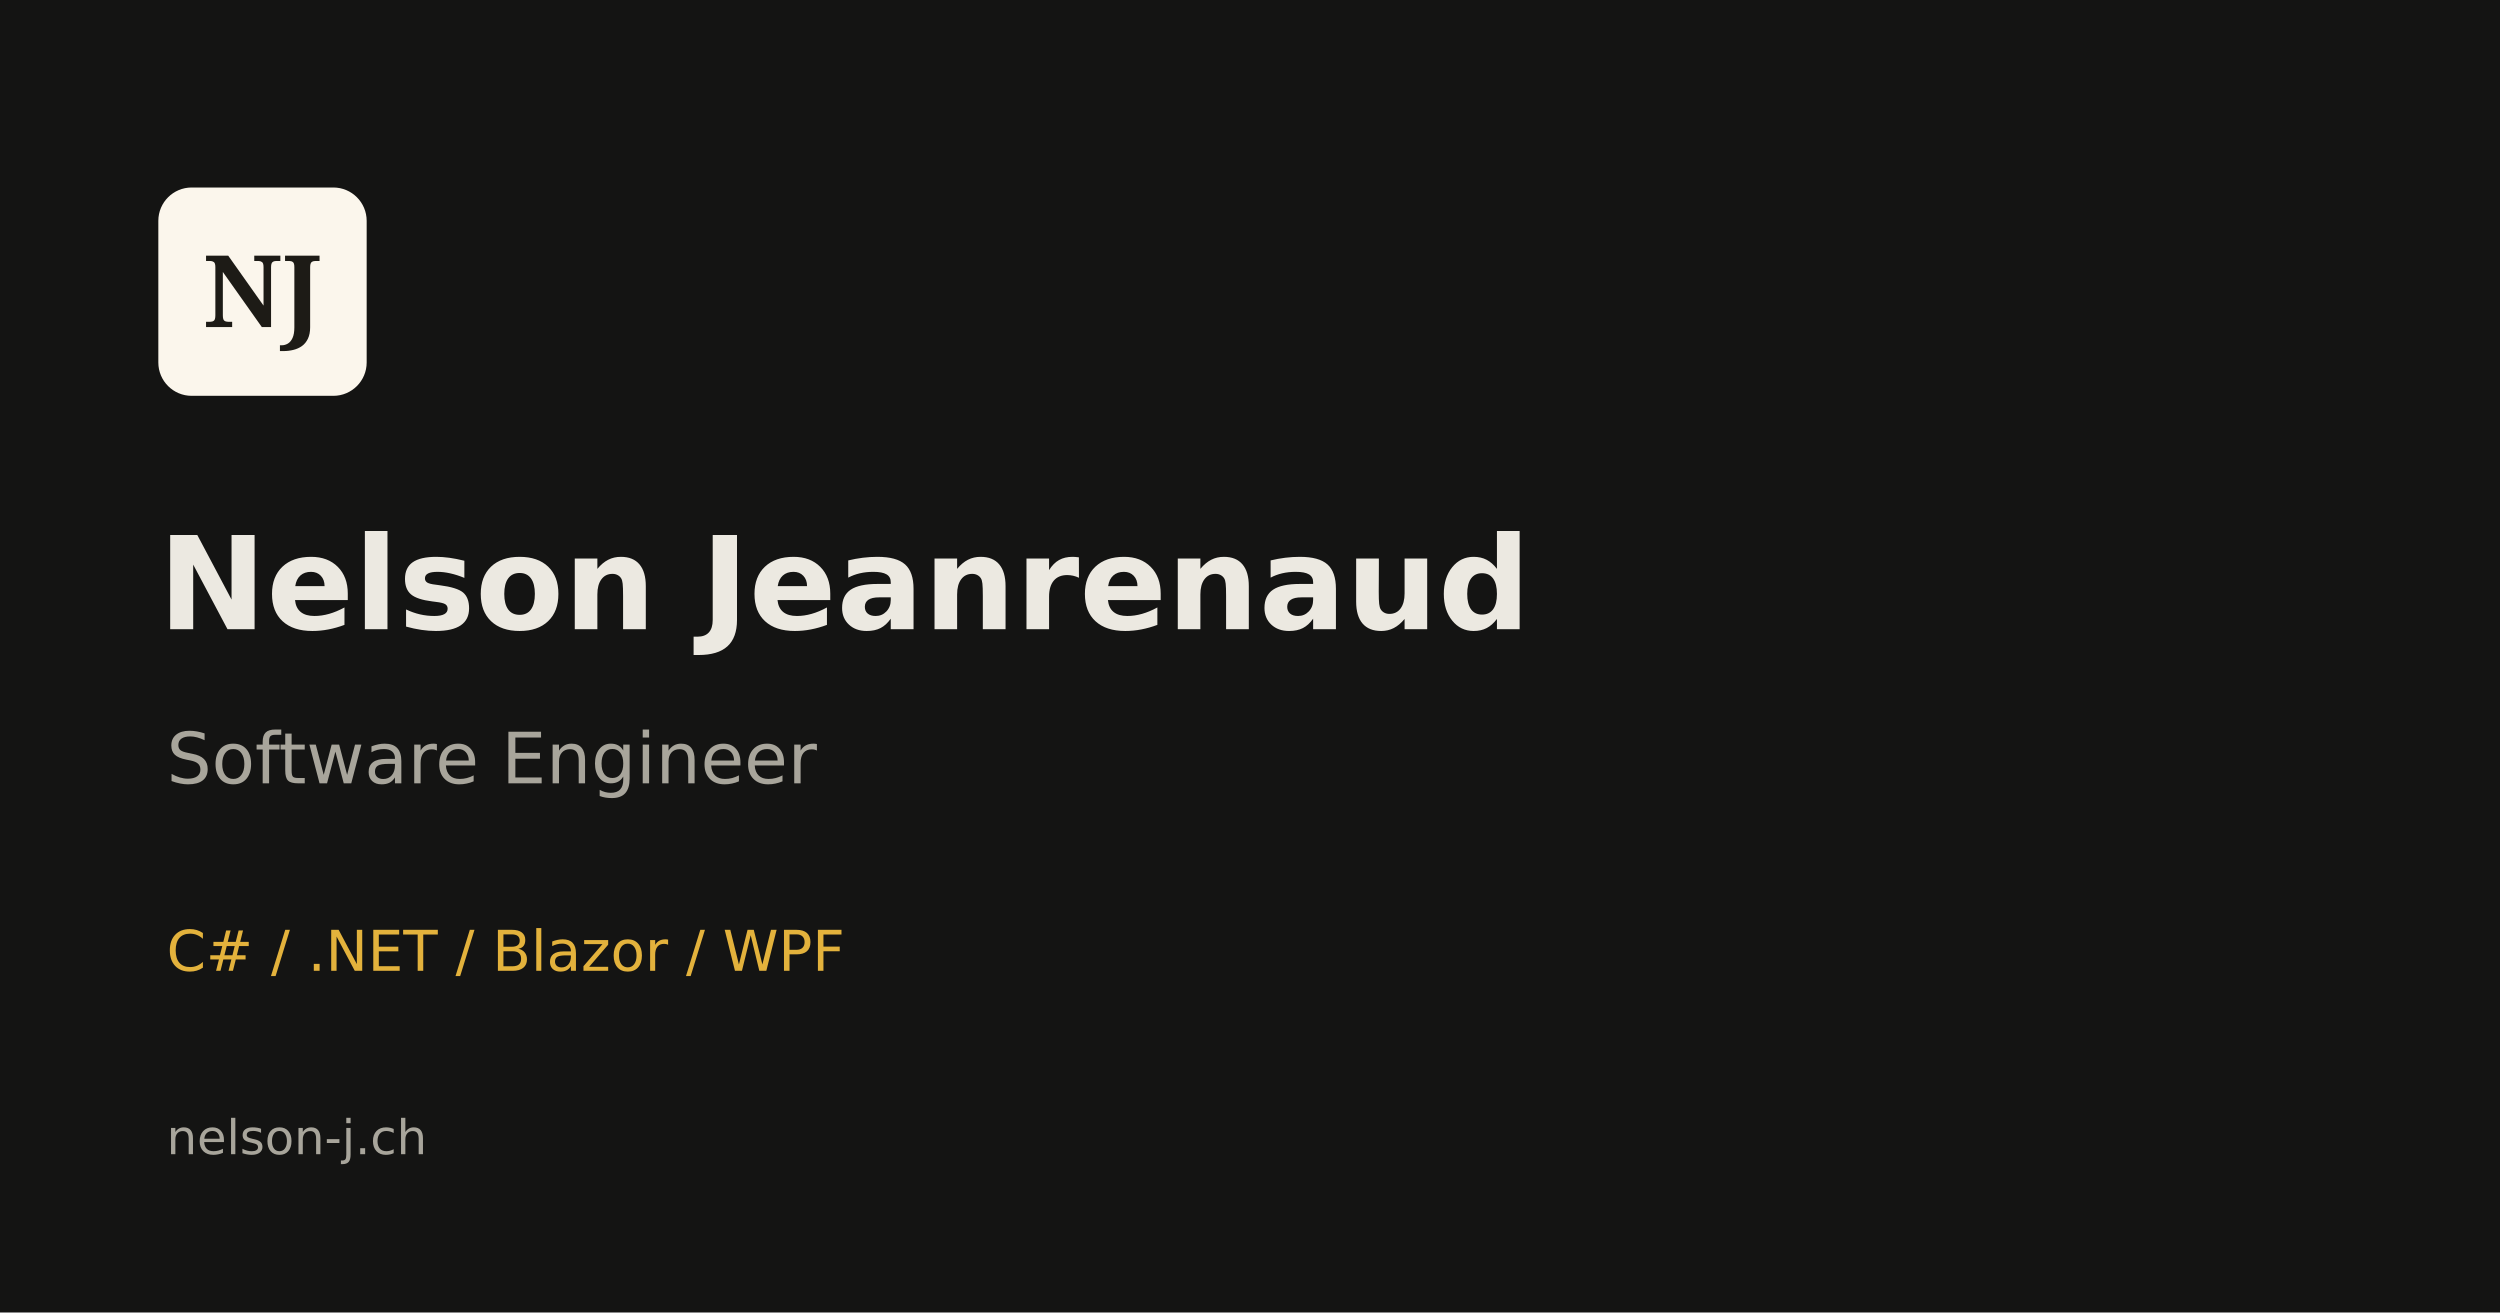
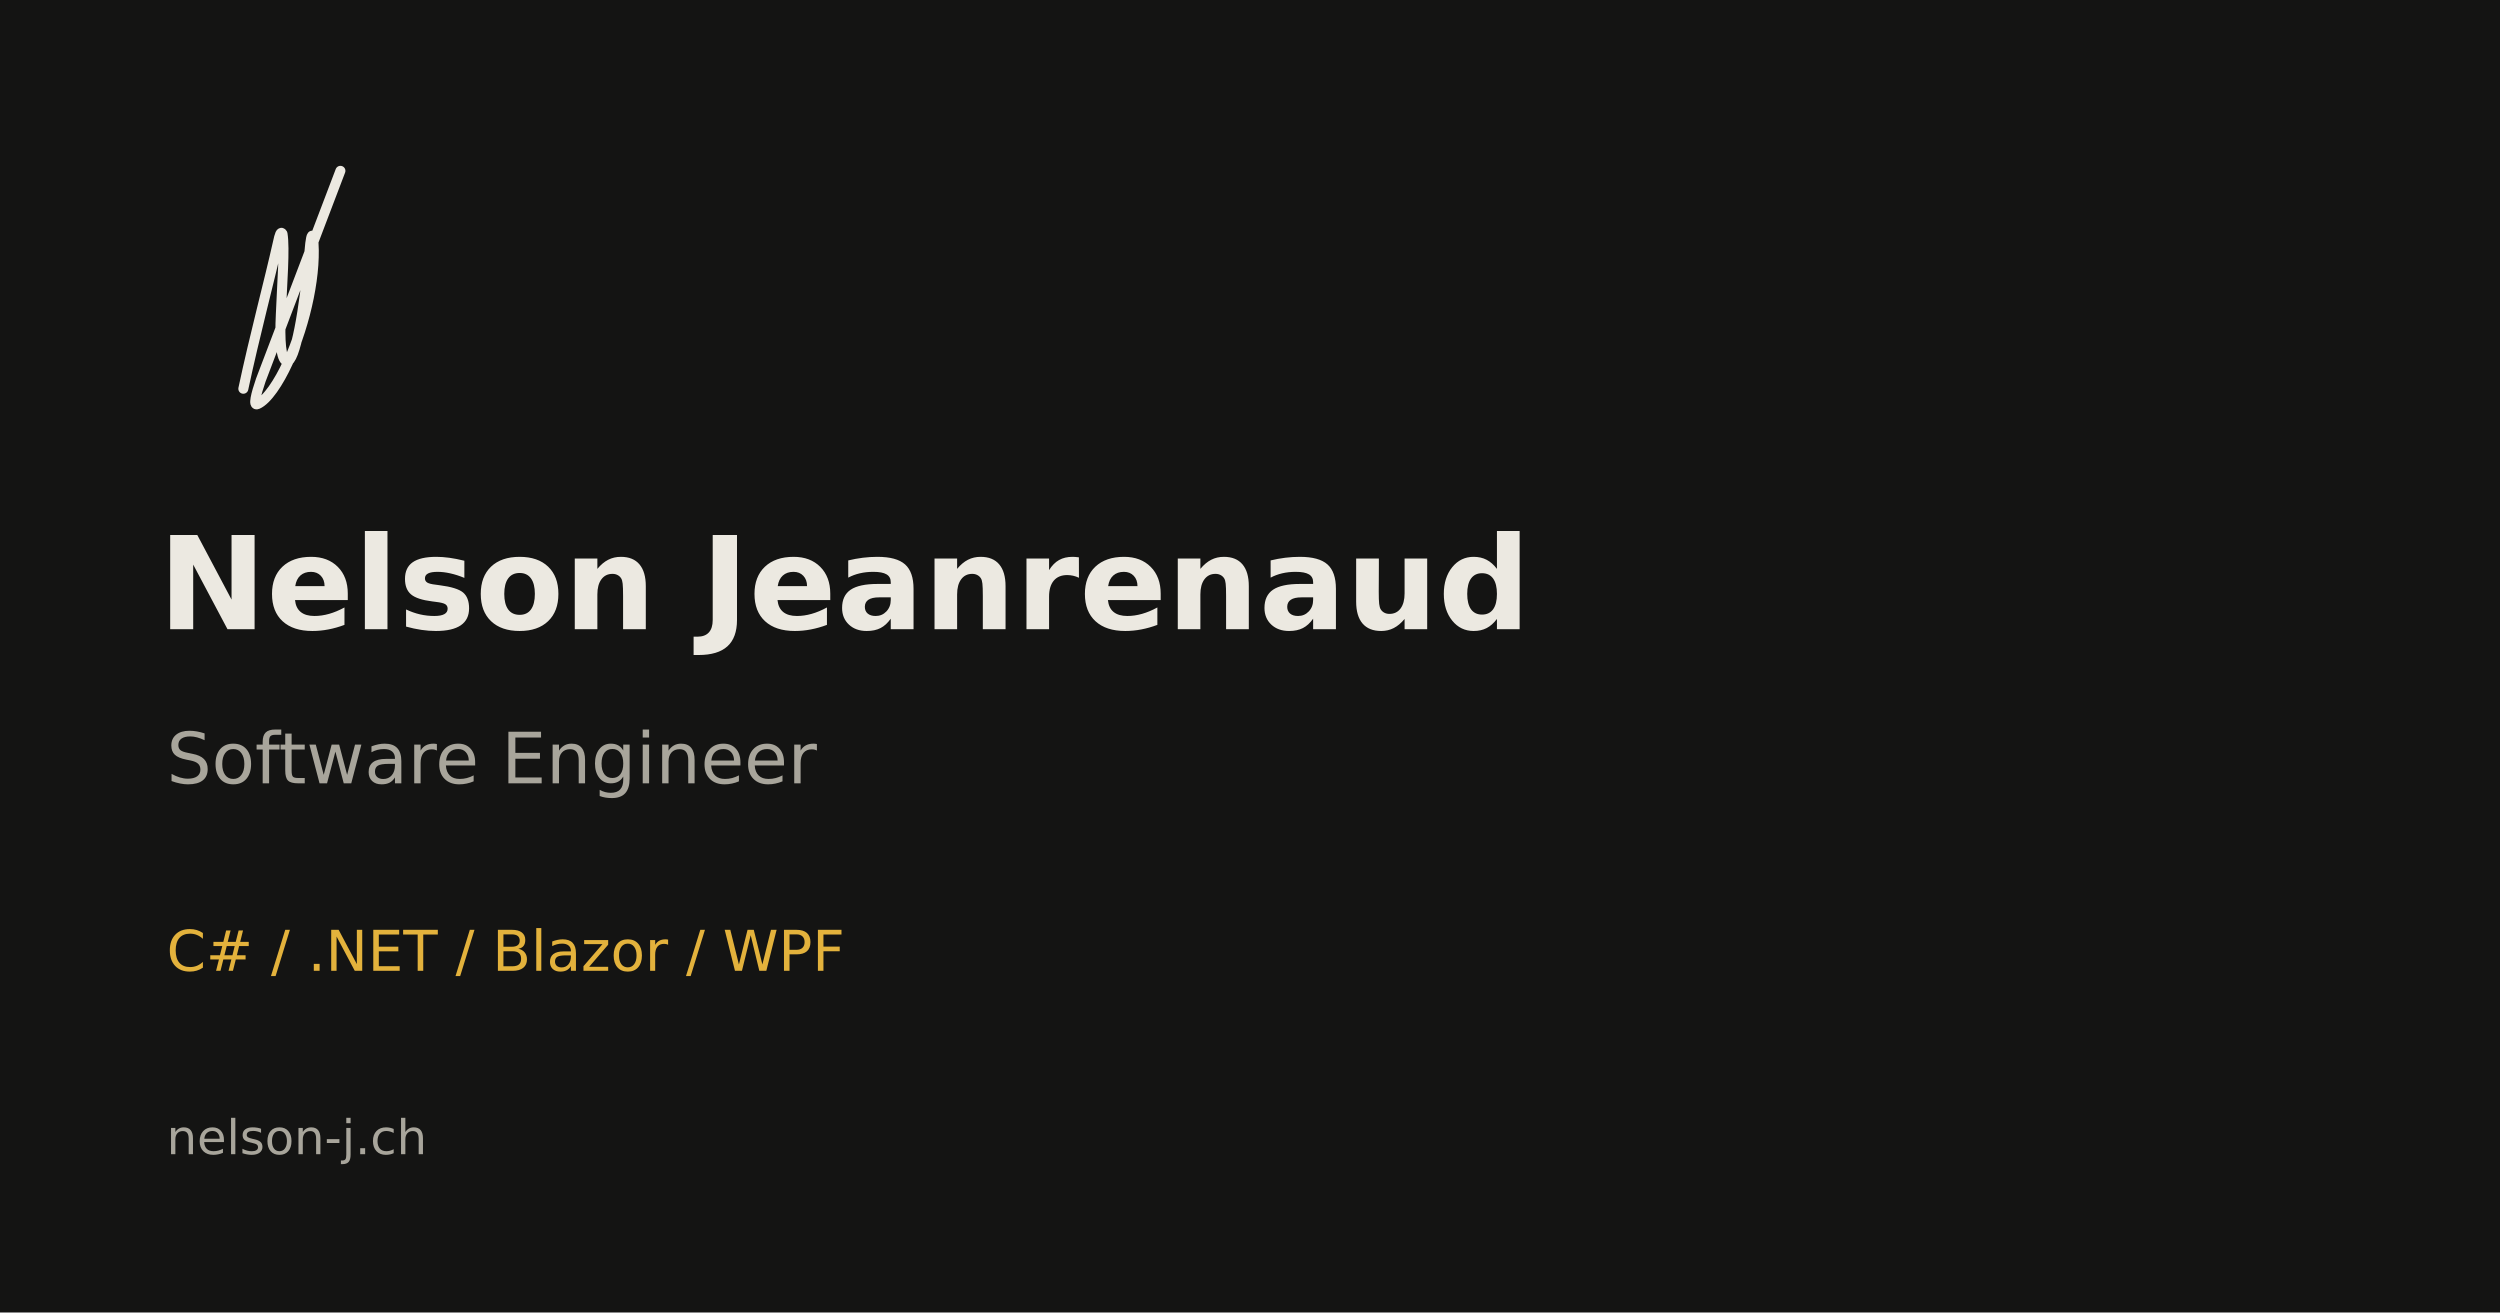
<svg xmlns="http://www.w3.org/2000/svg" width="1200" height="630" viewBox="0 0 1200 630">
  <rect width="1200" height="630" fill="#141413" />
-   <rect x="76" y="90" width="100" height="100" rx="16" fill="#fbf6ec" />
-   <text x="126" y="157" text-anchor="middle" font-family="Georgia,serif" font-size="48" font-weight="600" fill="#1d1b16">NJ</text>
+   <g transform="translate(76 72) scale(2)">
+     <path d="M 20.4 57.3 C 23.1 44.6 26.6 31.6 28.7 22.2 C 29.1 20.3 29.4 19.4 29.8 20.1 C 30.4 23.7 29.7 31.9 29.4 39.5 C 29.1 45.6 29.4 50.3 30.8 50.7 C 32.8 51.1 35.1 38.4 36.3 24.1 C 36.5 21.6 36.8 19.9 37.1 20.8 C 38.1 28.9 35.5 41.4 31.1 51 C 28.9 55.8 26.1 60 23.8 61 C 22.7 61.5 23.4 58.7 24.6 55.2 L 43.7 5" fill="none" stroke="#ece9e1" stroke-width="2.4" stroke-linecap="round" stroke-linejoin="round" />
+   </g>
  <text x="76" y="302" font-family="DejaVu Sans,sans-serif" font-size="62" font-weight="600" fill="#ece9e1">Nelson Jeanrenaud</text>
  <text x="80" y="376" font-family="DejaVu Sans,sans-serif" font-size="34" fill="#a8a59b">Software Engineer</text>
  <text x="80" y="466" font-family="DejaVu Sans,sans-serif" font-size="27" fill="#e3b23c">C# / .NET / Blazor / WPF</text>
  <text x="80" y="554" font-family="DejaVu Sans,sans-serif" font-size="23" fill="#a8a59b">nelson-j.ch</text>
</svg>
